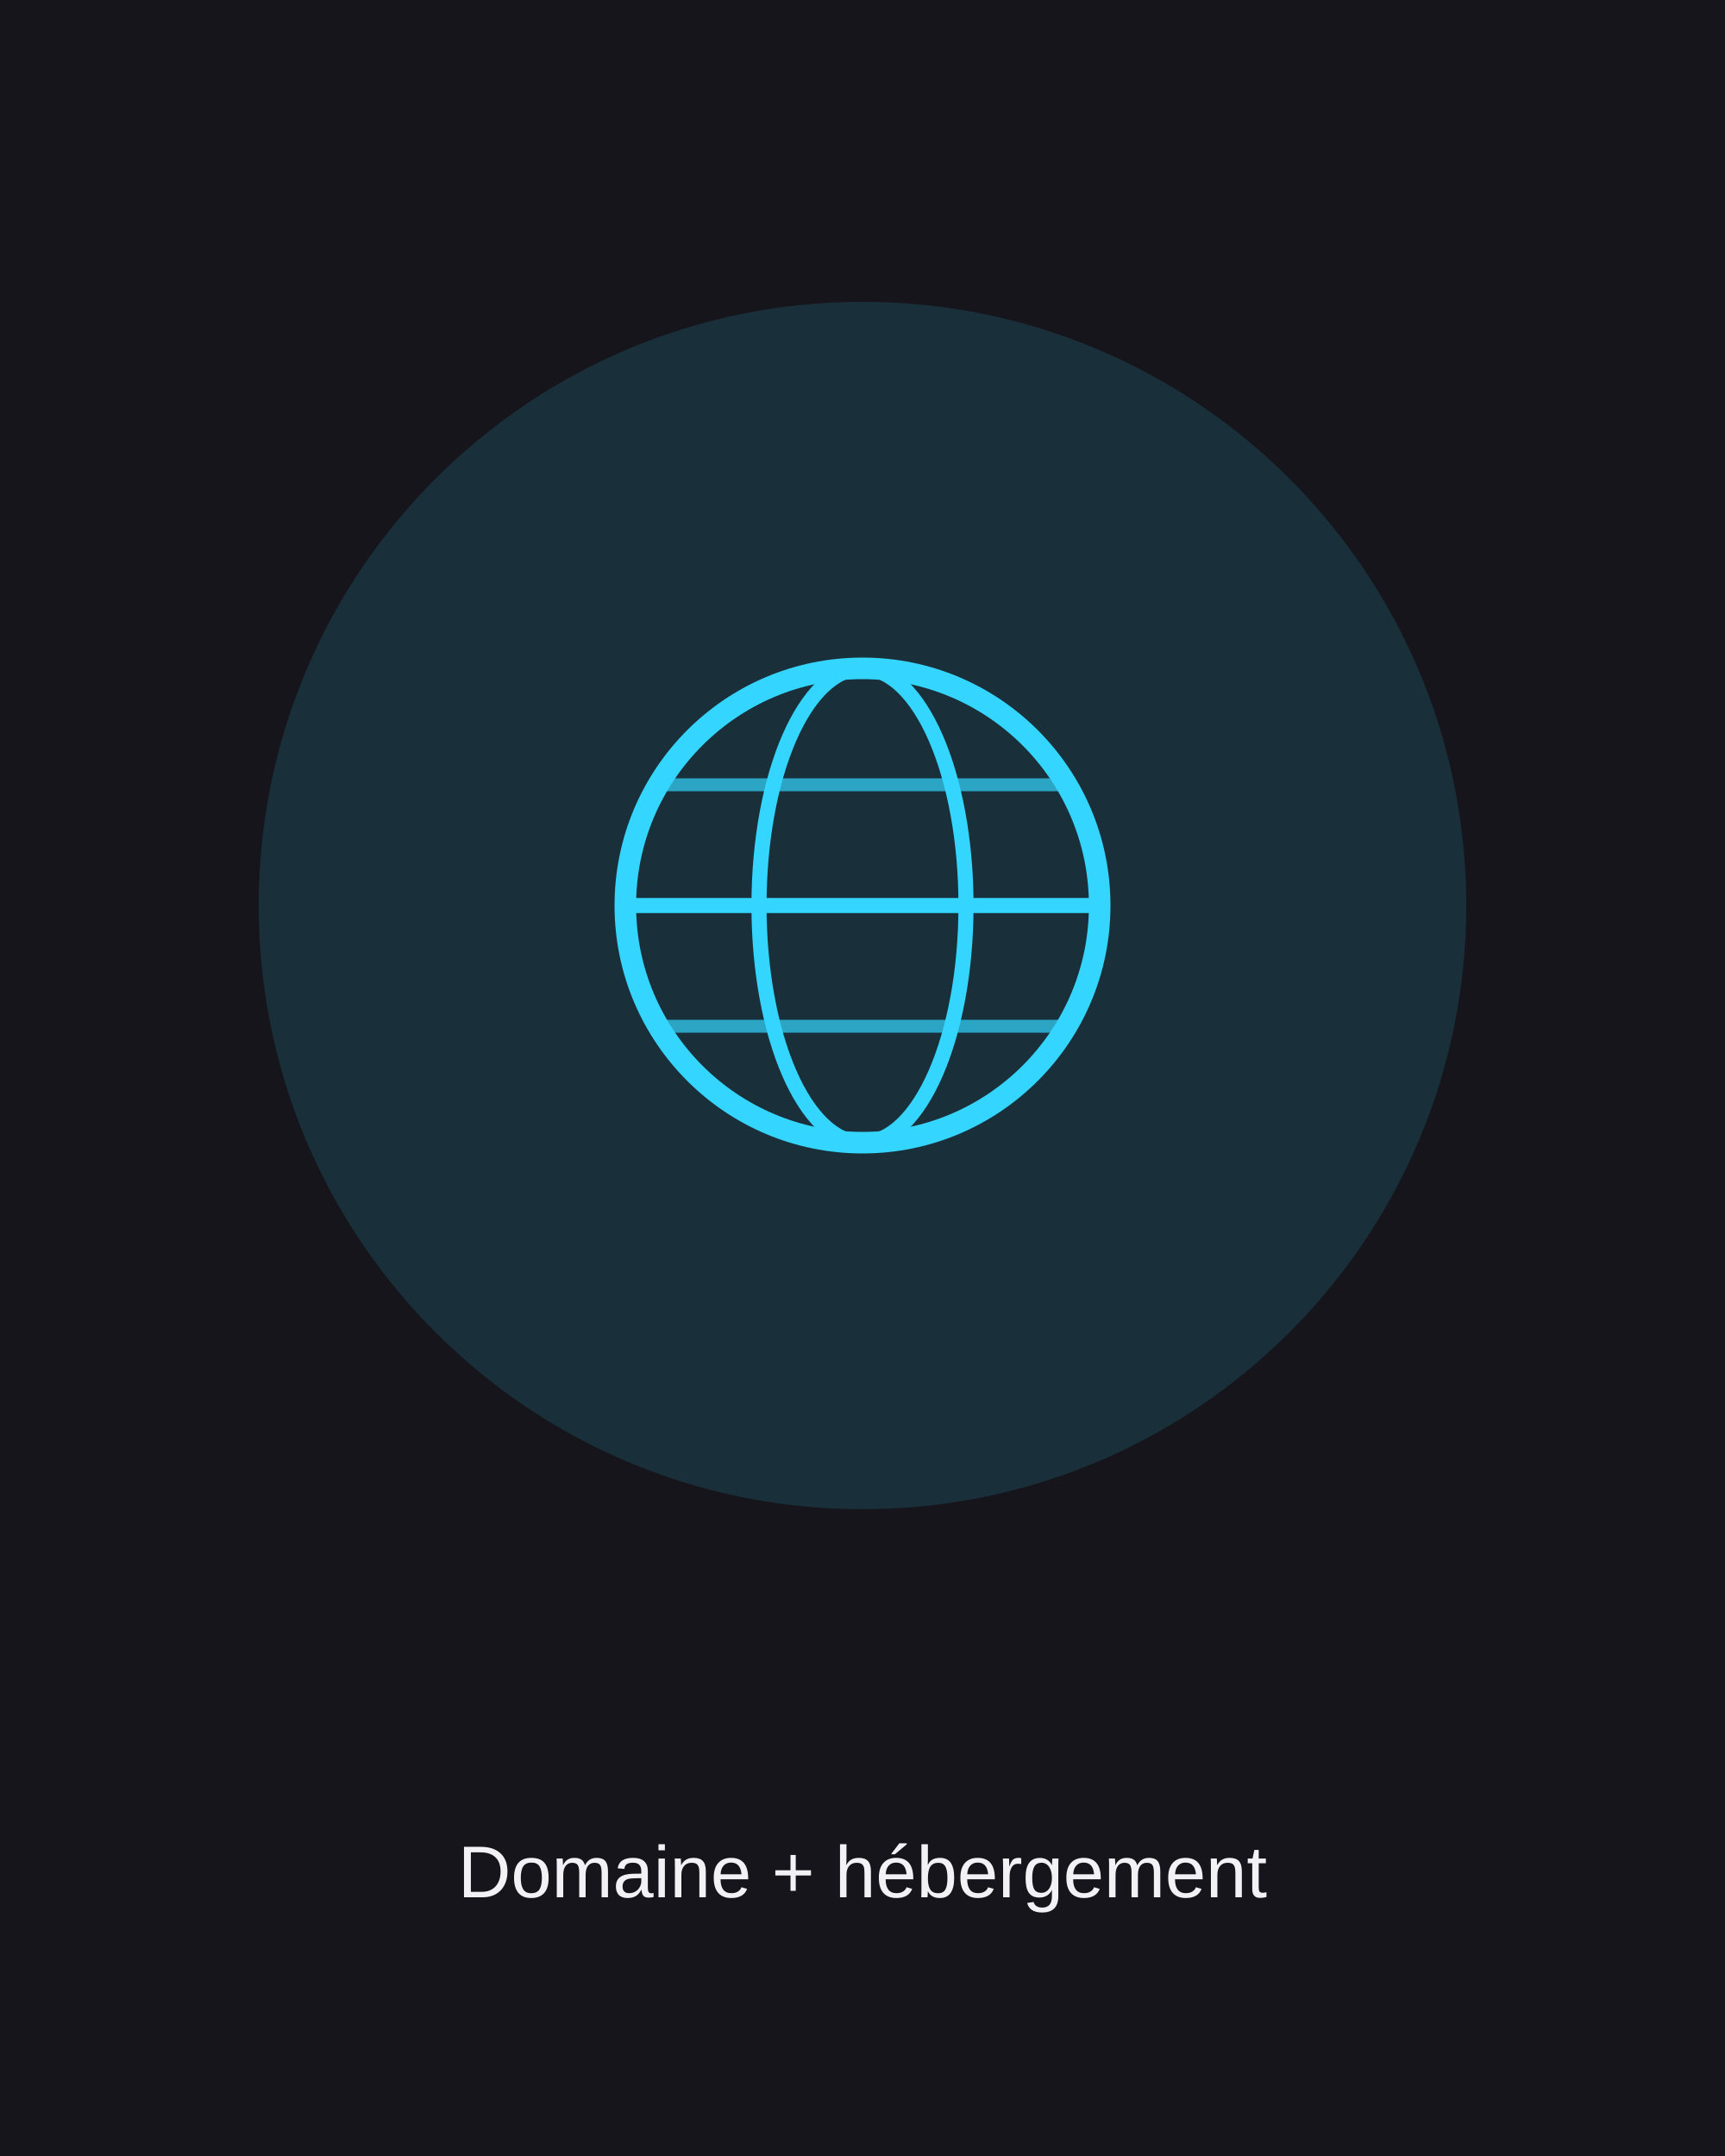
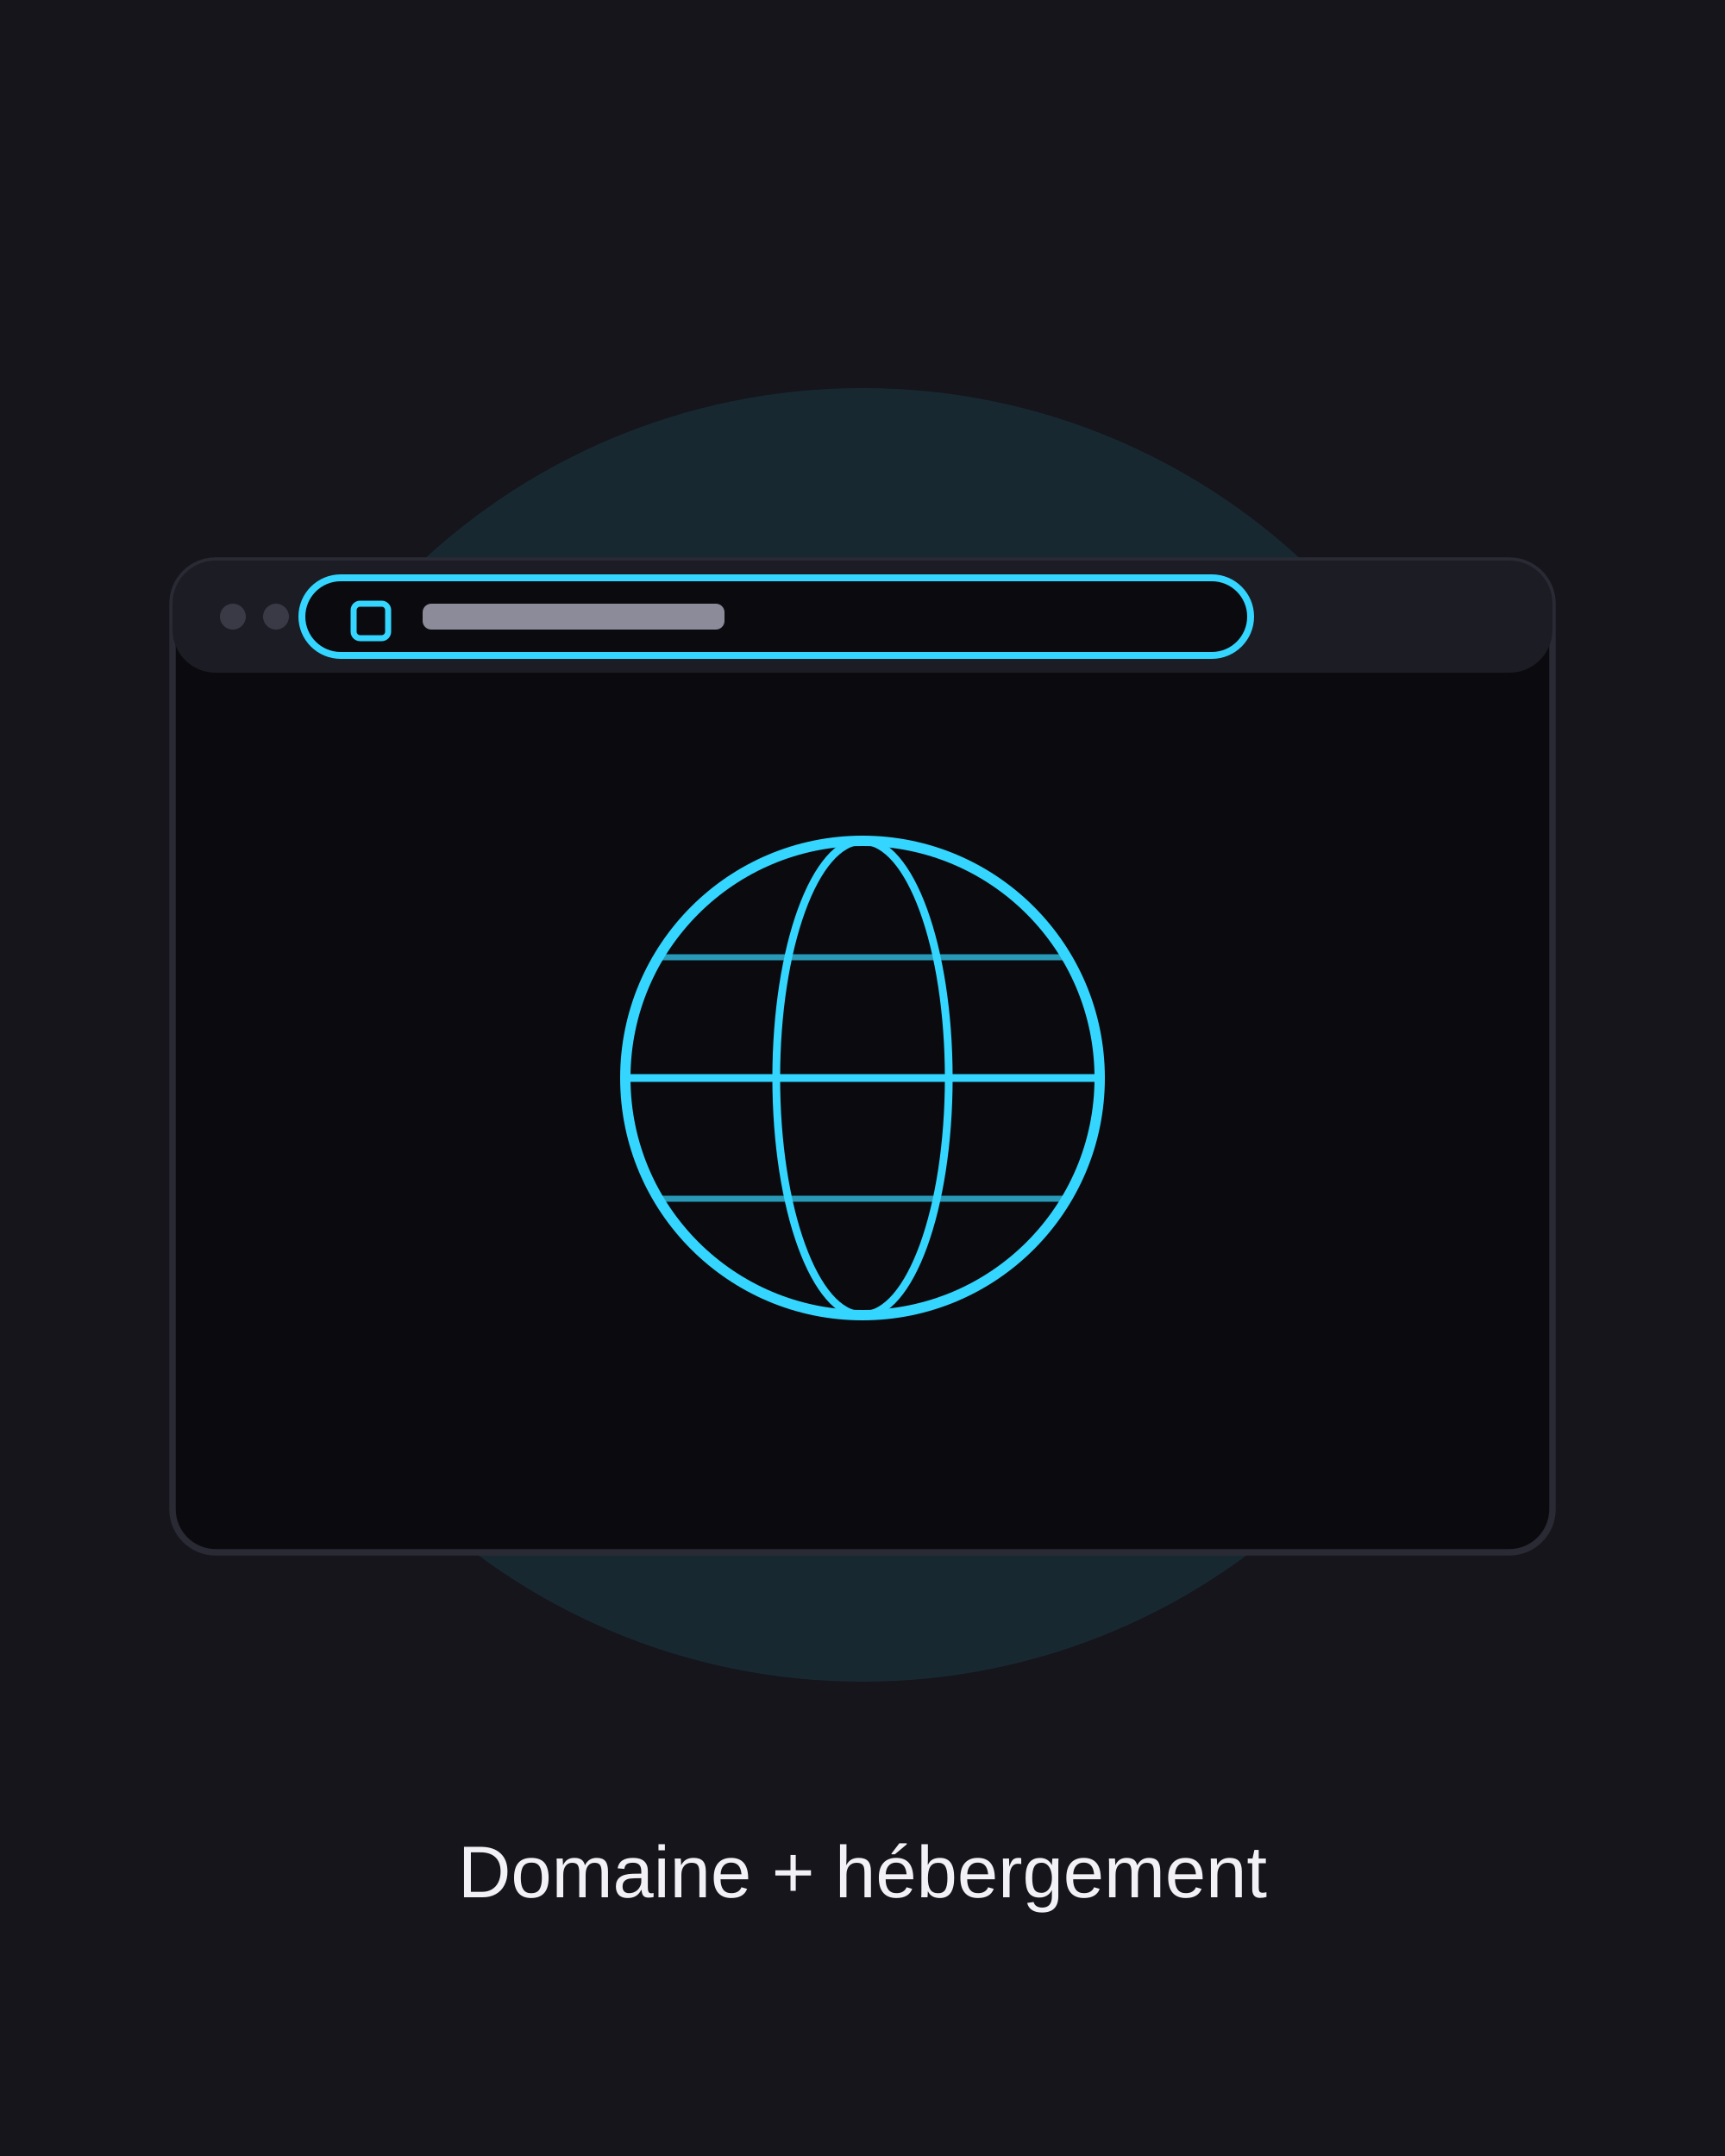
<svg xmlns="http://www.w3.org/2000/svg" viewBox="0 0 400 500" width="400" height="500">
  <rect width="400" height="500" fill="#15151b" />
-   <circle cx="200" cy="210" r="140" fill="#34d6ff" opacity="0.14" />
-   <circle cx="200" cy="210" r="55" fill="none" stroke="#34d6ff" stroke-width="5" />
-   <ellipse cx="200" cy="210" rx="24" ry="55" fill="none" stroke="#34d6ff" stroke-width="3.5" />
-   <line x1="145" y1="210" x2="255" y2="210" stroke="#34d6ff" stroke-width="3.5" />
-   <line x1="153" y1="182" x2="247" y2="182" stroke="#34d6ff" stroke-width="3" opacity="0.7" />
-   <line x1="153" y1="238" x2="247" y2="238" stroke="#34d6ff" stroke-width="3" opacity="0.7" />
+   <circle cx="200" cy="240" r="150" fill="#34d6ff" opacity="0.10" />
+   <rect x="40" y="130" width="320" height="230" rx="10" fill="#0b0b0f" stroke="#2a2a35" stroke-width="1.5" />
+   <rect x="40" y="130" width="320" height="26" rx="10" fill="#1c1c24" />
+   <circle cx="54" cy="143" r="3" fill="#3a3a46" />
+   <circle cx="64" cy="143" r="3" fill="#3a3a46" />
+   <circle cx="74" cy="143" r="3" fill="#3a3a46" />
+   <rect x="70" y="134" width="220" height="18" rx="9" fill="#0b0b0f" stroke="#34d6ff" stroke-width="1.6" />
+   <rect x="82" y="140" width="8" height="8" rx="1.5" fill="none" stroke="#34d6ff" stroke-width="1.4" />
+   <rect x="98" y="140" width="70" height="6" rx="2" fill="#8b8b9a" />
+   <circle cx="200" cy="250" r="55" fill="none" stroke="#34d6ff" stroke-width="2.4" />
+   <ellipse cx="200" cy="250" rx="20" ry="55" fill="none" stroke="#34d6ff" stroke-width="1.8" />
+   <line x1="145" y1="250" x2="255" y2="250" stroke="#34d6ff" stroke-width="1.8" />
+   <line x1="153" y1="222" x2="247" y2="222" stroke="#34d6ff" stroke-width="1.4" opacity="0.7" />
+   <line x1="153" y1="278" x2="247" y2="278" stroke="#34d6ff" stroke-width="1.4" opacity="0.7" />
  <text x="200" y="440" text-anchor="middle" font-family="'Space Grotesk', Arial, sans-serif" font-size="17" fill="#f2f2f6">Domaine + hébergement</text>
</svg>
